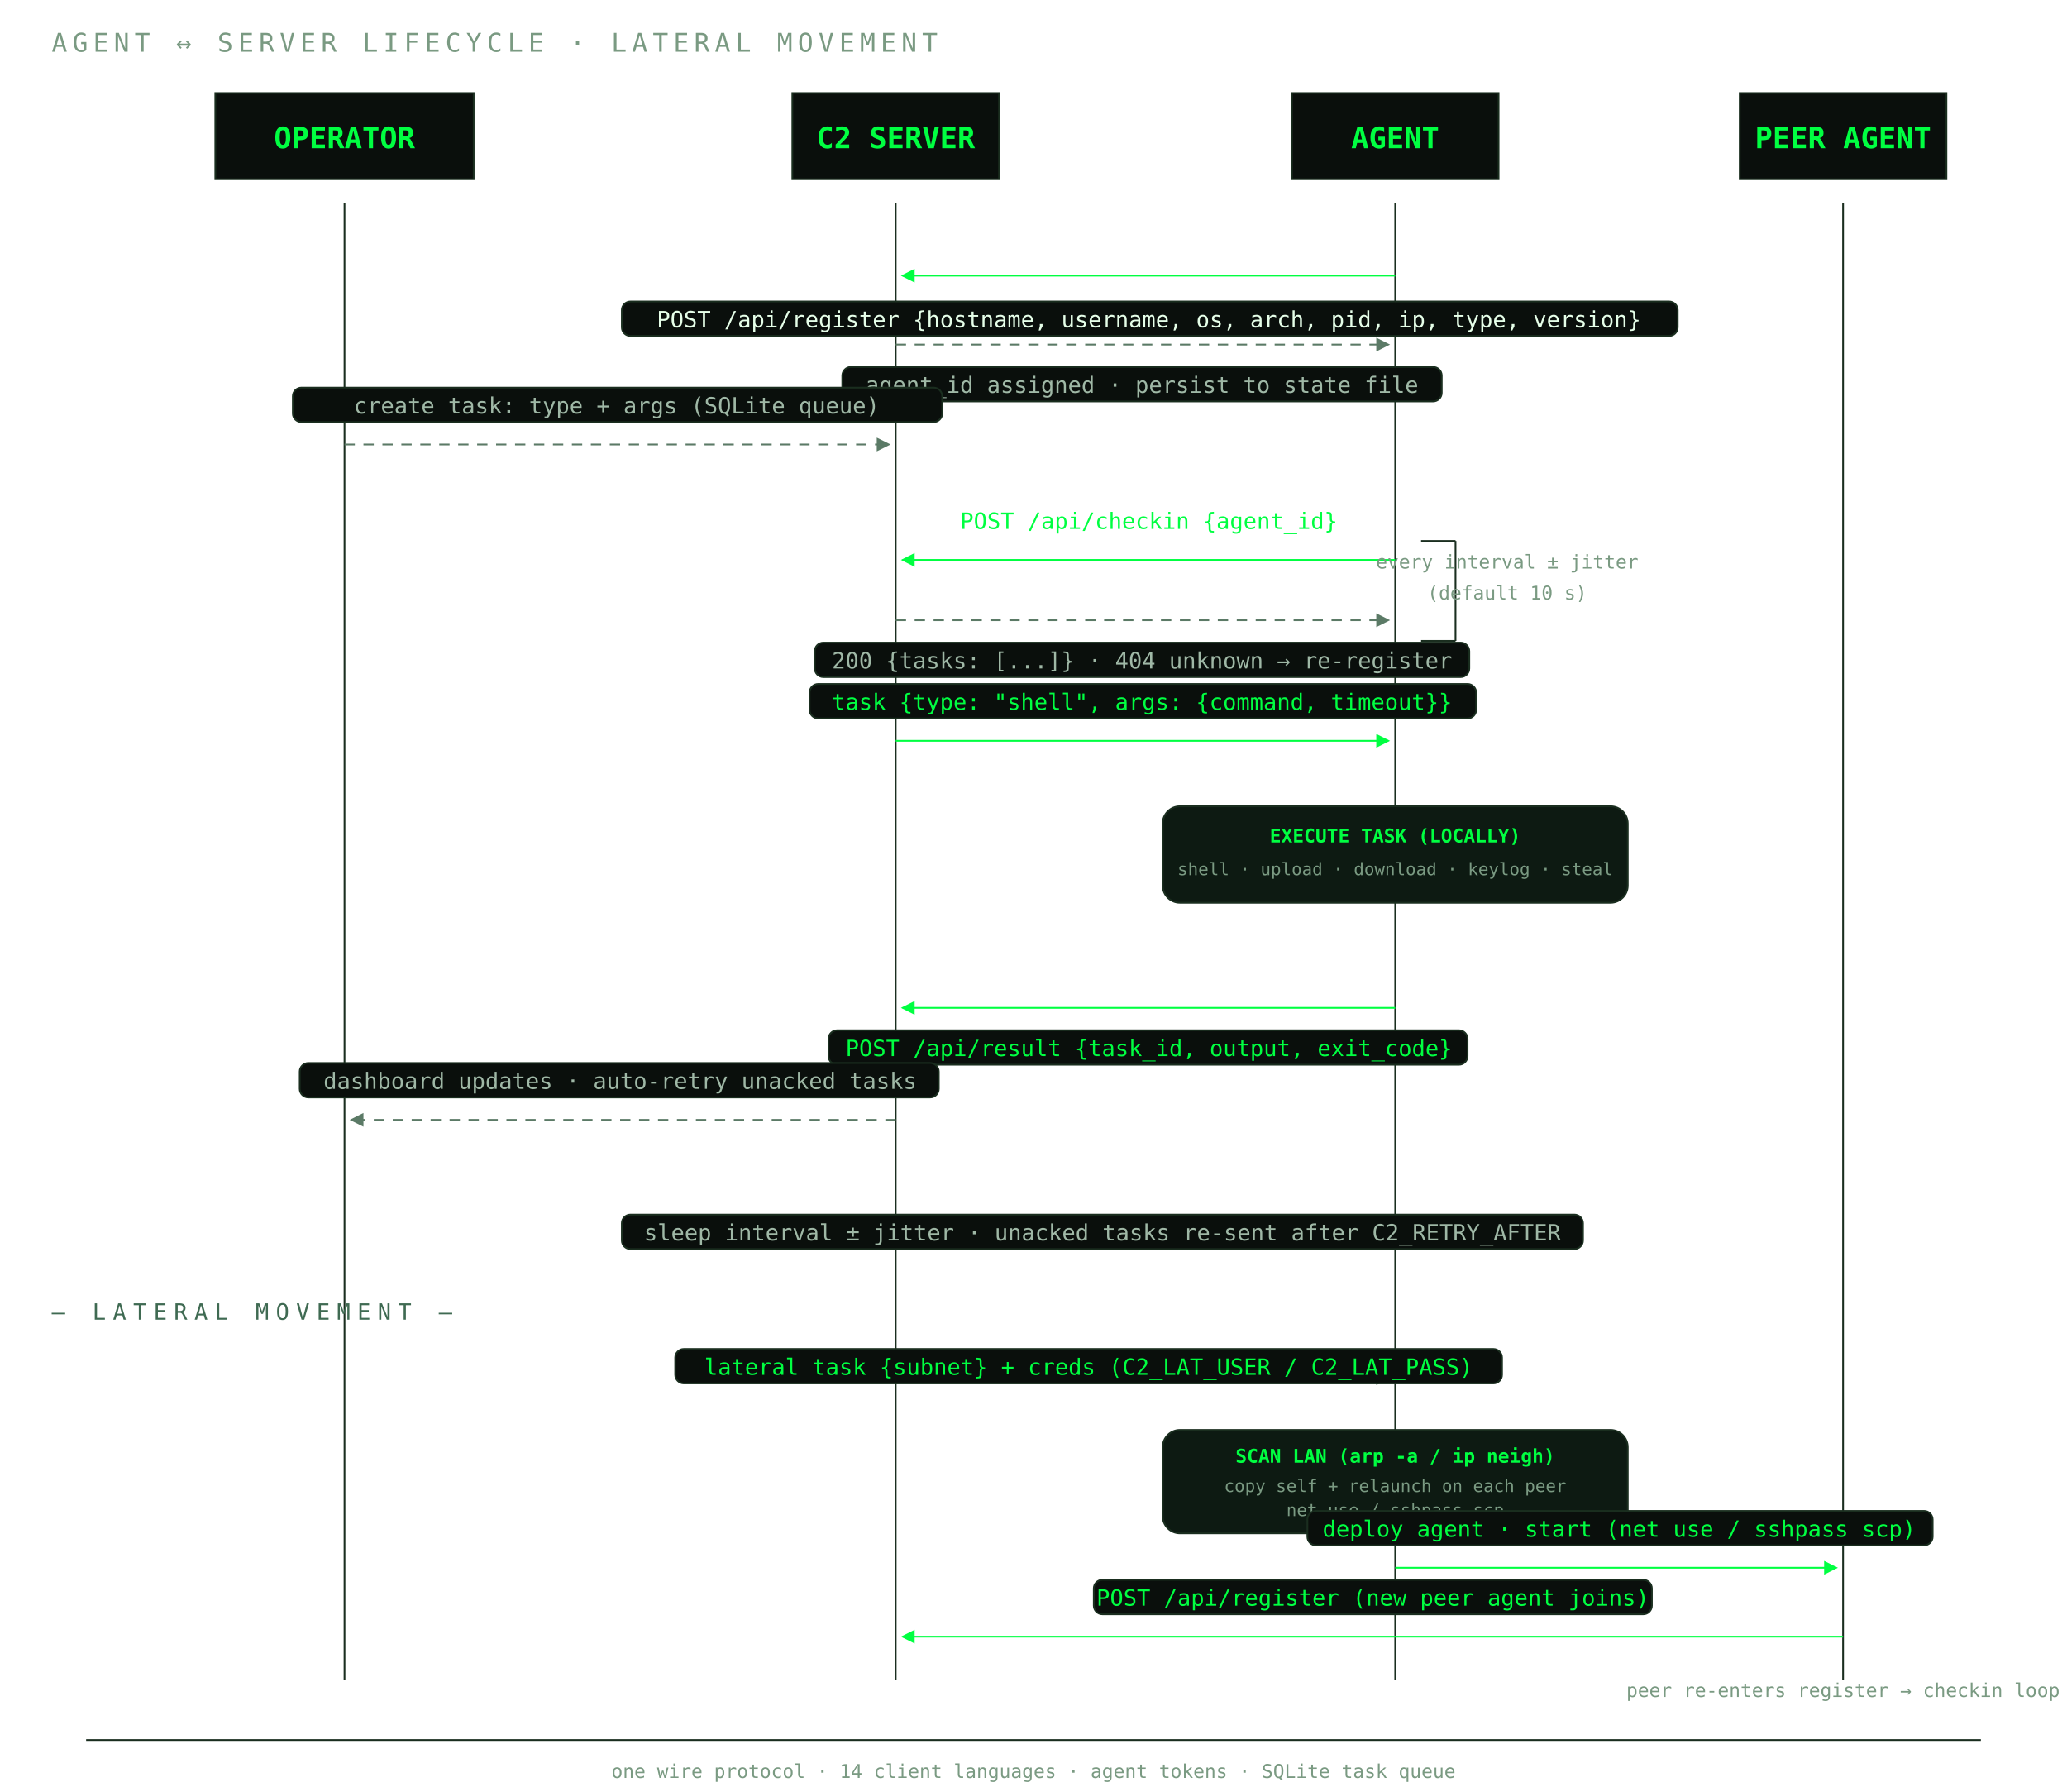
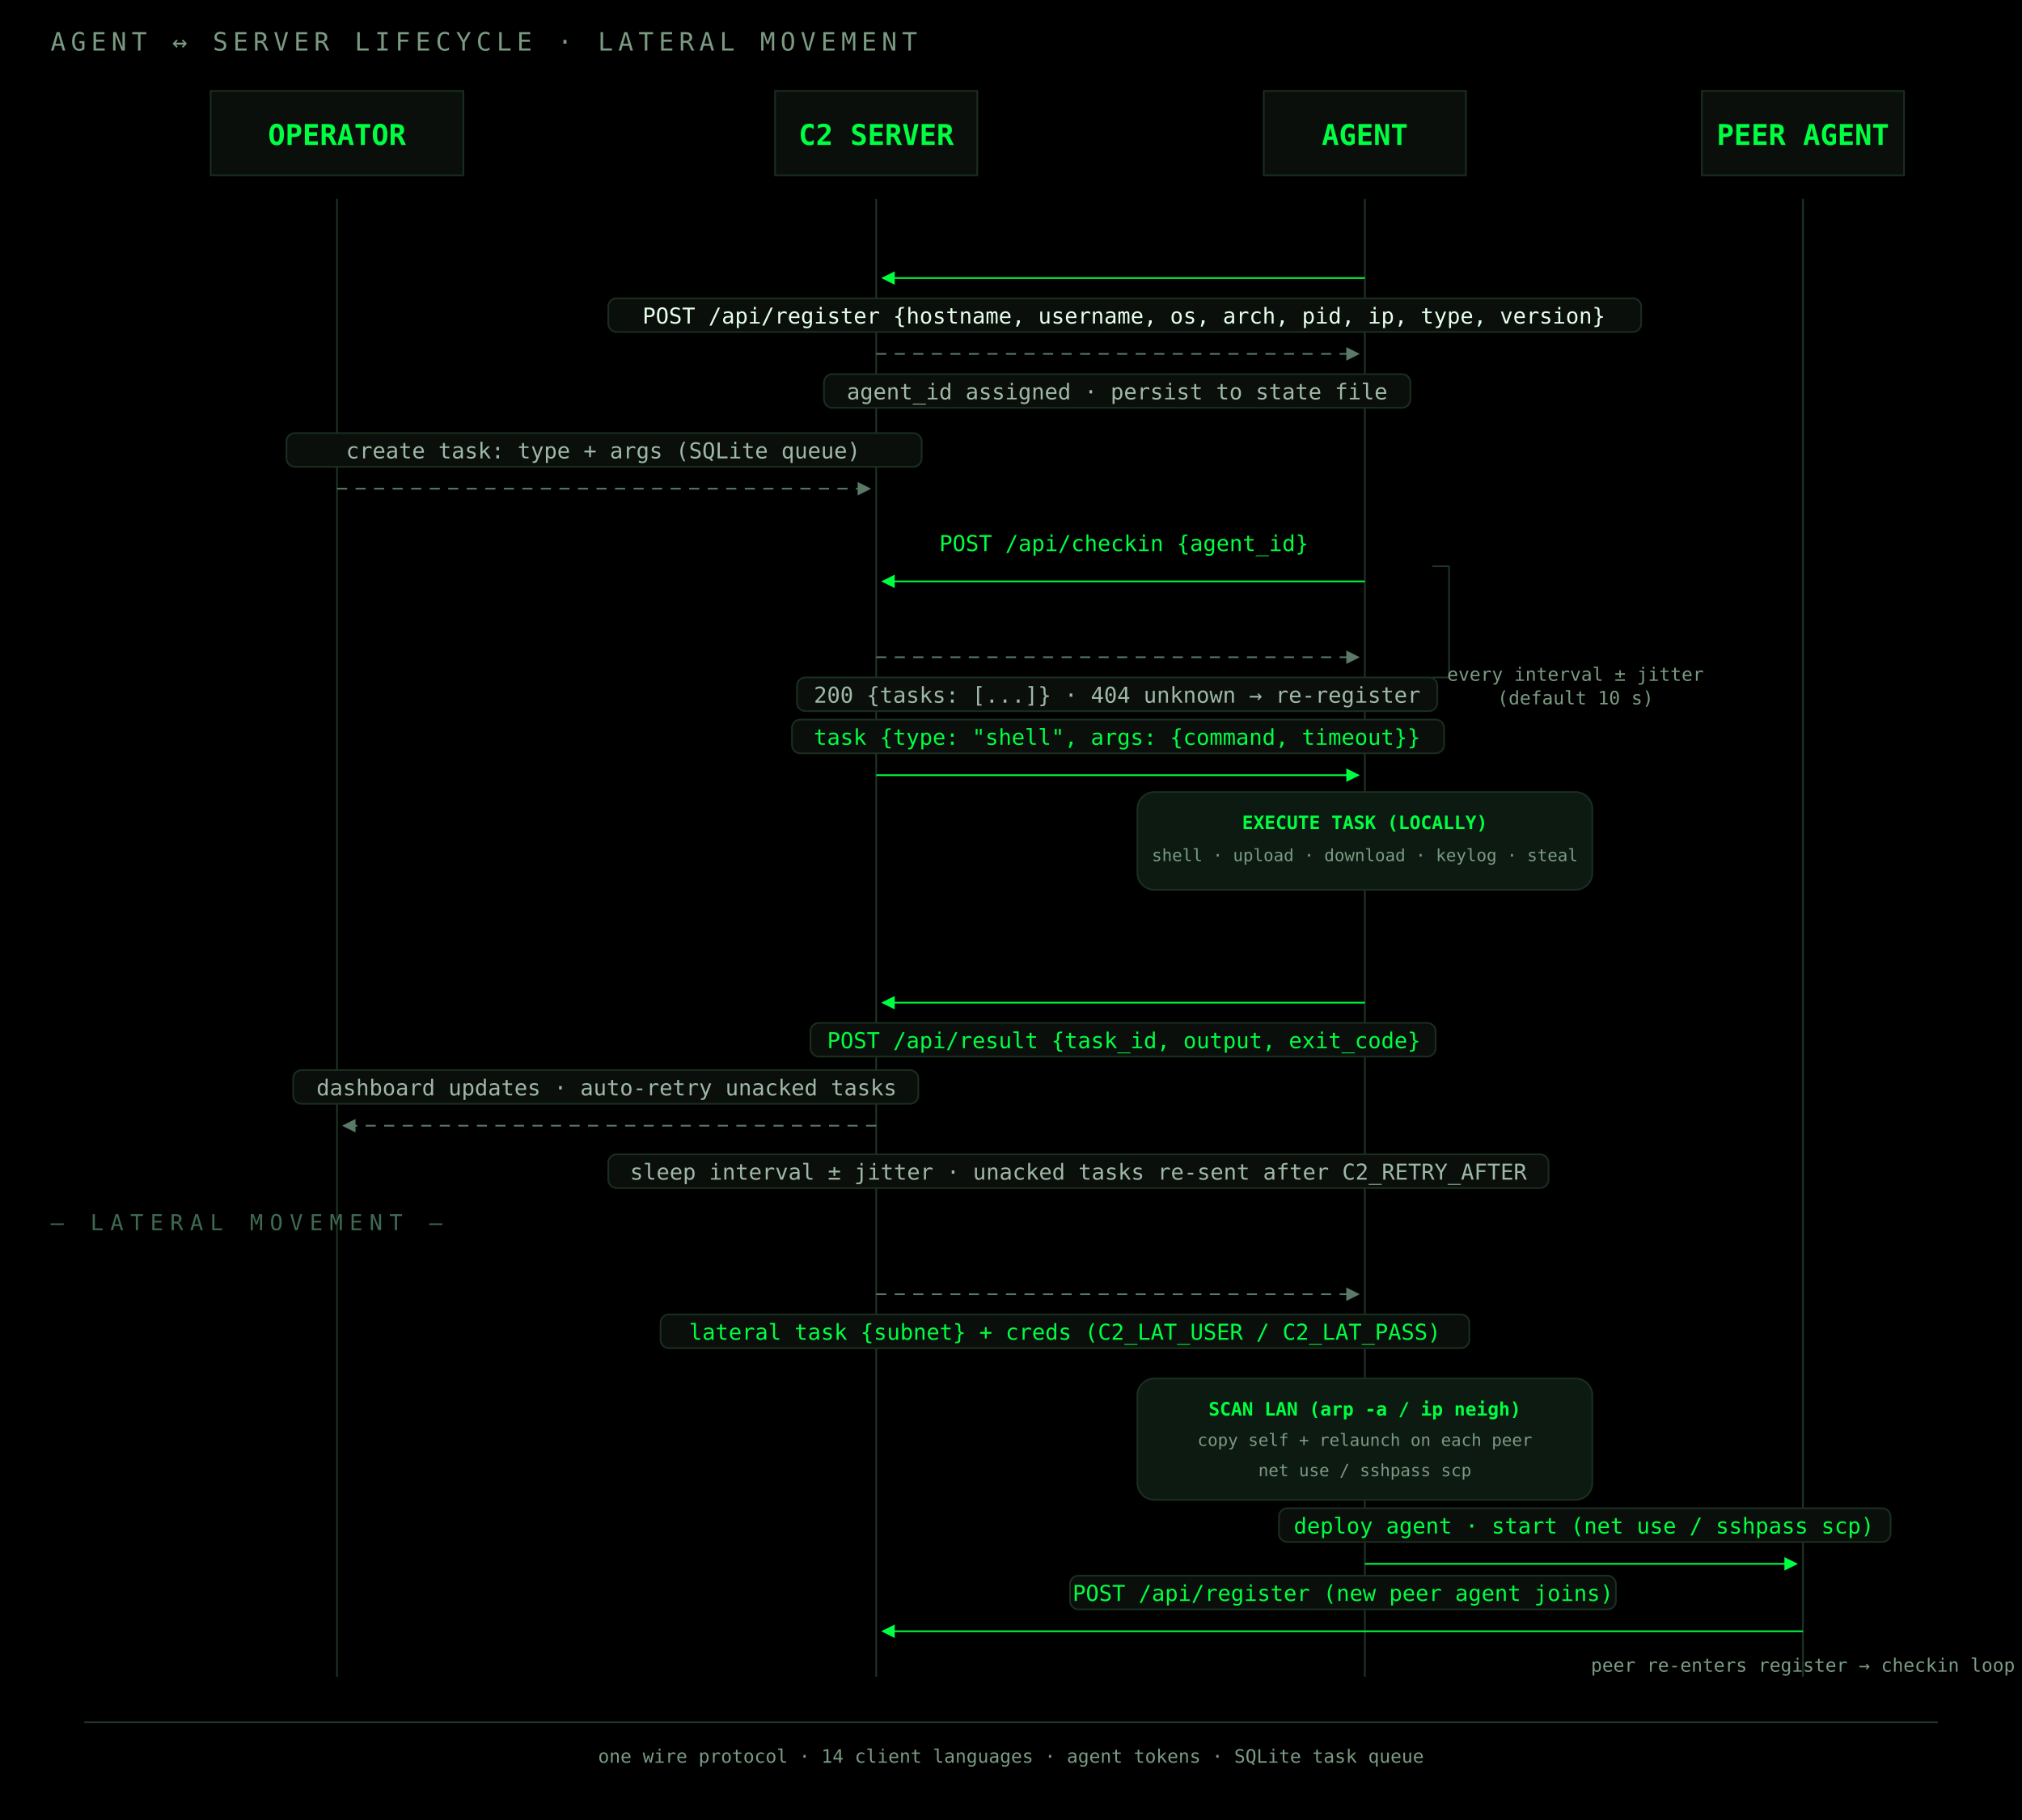
- <svg xmlns="http://www.w3.org/2000/svg" viewBox="0 0 1200 1040" role="img" aria-label="Wym C2 agent lifecycle and lateral movement sequence diagram">
+ <svg xmlns="http://www.w3.org/2000/svg" viewBox="0 0 1200 1080" role="img" aria-label="Wym C2 agent lifecycle and lateral movement sequence diagram">
  <defs>
    <style>
+       .bgfill{ fill: #000000; }
      .sd { stroke: #5b7a66; fill: none; stroke-width: 1px; stroke-dasharray: 6 5; }
      .sg { stroke: #00ff41; fill: none; stroke-width: 1px; }
      .sga{ stroke: #00ff41; fill: none; stroke-width: 1px; }
-       .sgl{ stroke: #1a2e1f; fill: none; stroke-width: 1px; }
+       .sgl{ stroke: #1f3527; fill: none; stroke-width: 1px; }
      .box{ fill: #0d1a12; stroke: #1a2e1f; stroke-width: 1px; rx: 10px; }
      .lane{ fill: #0a0f0c; stroke: #1a2e1f; stroke-width: 1px; }
      .hd { font-family: 'JetBrains Mono', 'Cascadia Code', Consolas, monospace; font-size: 17px; font-weight: bold; fill: #00ff41; text-anchor: middle; }
      .tM { font-family: 'JetBrains Mono', 'Cascadia Code', Consolas, monospace; font-size: 13px; fill: #00ff41; text-anchor: middle; }
      .tW { font-family: 'JetBrains Mono', 'Cascadia Code', Consolas, monospace; font-size: 13px; fill: #e6ffe9; text-anchor: middle; }
      .tD { font-family: 'JetBrains Mono', 'Cascadia Code', Consolas, monospace; font-size: 13px; fill: #9fb8a6; text-anchor: middle; }
      .tS { font-family: 'JetBrains Mono', 'Cascadia Code', Consolas, monospace; font-size: 11px; fill: #7a9a82; text-anchor: middle; }
      .t1 { fill: #7a9a82; font-family: 'JetBrains Mono', 'Cascadia Code', Consolas, monospace; font-size: 15px; letter-spacing: 3px; }
      .sec{ fill: #3f6a52; font-family: 'JetBrains Mono', 'Cascadia Code', Consolas, monospace; font-size: 13px; letter-spacing: 4px; }
      .bd { font-family: 'JetBrains Mono', 'Cascadia Code', Consolas, monospace; font-size: 11px; font-weight: bold; fill: #00ff41; text-anchor: middle; }
      .bb { font-family: 'JetBrains Mono', 'Cascadia Code', Consolas, monospace; font-size: 10px; fill: #7a9a82; text-anchor: middle; }
      .pill { fill: #0a0f0c; stroke: #1a2e1f; stroke-width: 1px; rx: 5px; }
    </style>
    <marker id="ag" markerWidth="8" markerHeight="8" refX="7" refY="4" orient="auto" markerUnits="strokeWidth">
      <path d="M0,0 L8,4 L0,8 Z" fill="#00ff41" />
    </marker>
    <marker id="ad" markerWidth="8" markerHeight="8" refX="7" refY="4" orient="auto" markerUnits="strokeWidth">
      <path d="M0,0 L8,4 L0,8 Z" fill="#5b7a66" />
    </marker>
  </defs>
+   <rect class="bgfill" x="0" y="0" width="1200" height="1080" />
  <text x="30" y="30" class="t1">AGENT ↔ SERVER LIFECYCLE · LATERAL MOVEMENT</text>
  <rect class="lane" x="125" y="54" width="150" height="50" />
  <rect class="lane" x="460" y="54" width="120" height="50" />
  <rect class="lane" x="750" y="54" width="120" height="50" />
  <rect class="lane" x="1010" y="54" width="120" height="50" />
  <text class="hd" x="200" y="86">OPERATOR</text>
  <text class="hd" x="520" y="86">C2 SERVER</text>
  <text class="hd" x="810" y="86">AGENT</text>
  <text class="hd" x="1070" y="86">PEER AGENT</text>
-   <line class="sgl" x1="200" y1="118" x2="200" y2="975" />
-   <line class="sgl" x1="520" y1="118" x2="520" y2="975" />
-   <line class="sgl" x1="810" y1="118" x2="810" y2="975" />
-   <line class="sgl" x1="1070" y1="118" x2="1070" y2="975" />
-   <line class="sg" x1="810" y1="160" x2="524" y2="160" marker-end="url(#ag)" />
-   <rect class="pill" x="361" y="175" width="613" height="20" />
-   <text class="tW" x="667" y="190">POST /api/register {hostname, username, os, arch, pid, ip, type, version}</text>
-   <line class="sd" x1="520" y1="200" x2="806" y2="200" marker-end="url(#ad)" />
-   <rect class="pill" x="489" y="213" width="348" height="20" />
-   <text class="tD" x="663" y="228">agent_id assigned · persist to state file</text>
-   <line class="sd" x1="200" y1="258" x2="516" y2="258" marker-end="url(#ad)" />
-   <rect class="pill" x="170" y="225" width="377" height="20" />
-   <text class="tD" x="358" y="240">create task: type + args (SQLite queue)</text>
-   <line class="sg" x1="810" y1="325" x2="524" y2="325" marker-end="url(#ag)" />
-   <text class="tM" x="667" y="307">POST /api/checkin {agent_id}</text>
-   <line class="sgl" x1="845" y1="314" x2="845" y2="372" />
-   <path class="sgl" d="M 835 314 L 845 314 M 835 372 L 845 372 M 835 314 L 825 314 M 835 372 L 825 372" />
-   <text class="tS" x="875" y="330" text-anchor="start">every interval ± jitter</text>
-   <text class="tS" x="875" y="348" text-anchor="start">(default 10 s)</text>
-   <line class="sd" x1="520" y1="360" x2="806" y2="360" marker-end="url(#ad)" />
-   <rect class="pill" x="473" y="373" width="380" height="20" />
-   <text class="tD" x="663" y="388">200 {tasks: [...]} · 404 unknown → re-register</text>
-   <line class="sg" x1="520" y1="430" x2="806" y2="430" marker-end="url(#ag)" />
-   <rect class="pill" x="470" y="397" width="387" height="20" />
-   <text class="tM" x="663" y="412">task {type: "shell", args: {command, timeout}}</text>
-   <rect class="box" x="675" y="468" width="270" height="56" />
-   <text class="bd" x="810" y="489">EXECUTE TASK (LOCALLY)</text>
-   <text class="bb" x="810" y="508">shell · upload · download · keylog · steal</text>
-   <line class="sg" x1="810" y1="585" x2="524" y2="585" marker-end="url(#ag)" />
-   <rect class="pill" x="481" y="598" width="371" height="20" />
-   <text class="tM" x="667" y="613">POST /api/result {task_id, output, exit_code}</text>
-   <line class="sd" x1="520" y1="650" x2="204" y2="650" marker-end="url(#ad)" />
-   <rect class="pill" x="174" y="617" width="371" height="20" />
-   <text class="tD" x="360" y="632">dashboard updates · auto-retry unacked tasks</text>
-   <rect class="pill" x="361" y="705" width="558" height="20" />
-   <text class="tD" x="640" y="720">sleep interval ± jitter · unacked tasks re-sent after C2_RETRY_AFTER</text>
-   <text x="30" y="766" class="sec">— LATERAL MOVEMENT —</text>
-   <line class="sd" x1="520" y1="800" x2="806" y2="800" marker-end="url(#ad)" />
-   <rect class="pill" x="392" y="783" width="480" height="20" />
-   <text class="tM" x="632" y="798">lateral task {subnet} + creds (C2_LAT_USER / C2_LAT_PASS)</text>
-   <rect class="box" x="675" y="830" width="270" height="60" />
-   <text class="bd" x="810" y="849">SCAN LAN (arp -a / ip neigh)</text>
-   <text class="bb" x="810" y="866">copy self + relaunch on each peer</text>
-   <text class="bb" x="810" y="880">net use / sshpass scp</text>
-   <line class="sga" x1="810" y1="910" x2="1066" y2="910" marker-end="url(#ag)" />
-   <rect class="pill" x="759" y="877" width="363" height="20" />
-   <text class="tM" x="940" y="892">deploy agent · start (net use / sshpass scp)</text>
-   <line class="sga" x1="1070" y1="950" x2="524" y2="950" marker-end="url(#ag)" />
-   <rect class="pill" x="635" y="917" width="324" height="20" />
-   <text class="tM" x="797" y="932">POST /api/register (new peer agent joins)</text>
-   <text class="tS" x="1070" y="985">peer re-enters register → checkin loop</text>
-   <line class="sgl" x1="50" y1="1010" x2="1150" y2="1010" />
-   <text class="tS" x="600" y="1032">one wire protocol · 14 client languages · agent tokens · SQLite task queue</text>
+   <line class="sgl" x1="200" y1="118" x2="200" y2="995" />
+   <line class="sgl" x1="520" y1="118" x2="520" y2="995" />
+   <line class="sgl" x1="810" y1="118" x2="810" y2="995" />
+   <line class="sgl" x1="1070" y1="118" x2="1070" y2="995" />
+   <line class="sg" x1="810" y1="165" x2="524" y2="165" marker-end="url(#ag)" />
+   <rect class="pill" x="361" y="177" width="613" height="20" />
+   <text class="tW" x="667" y="192">POST /api/register {hostname, username, os, arch, pid, ip, type, version}</text>
+   <line class="sd" x1="520" y1="210" x2="806" y2="210" marker-end="url(#ad)" />
+   <rect class="pill" x="489" y="222" width="348" height="20" />
+   <text class="tD" x="663" y="237">agent_id assigned · persist to state file</text>
+   <line class="sd" x1="200" y1="290" x2="516" y2="290" marker-end="url(#ad)" />
+   <rect class="pill" x="170" y="257" width="377" height="20" />
+   <text class="tD" x="358" y="272">create task: type + args (SQLite queue)</text>
+   <line class="sg" x1="810" y1="345" x2="524" y2="345" marker-end="url(#ag)" />
+   <text class="tM" x="667" y="327">POST /api/checkin {agent_id}</text>
+   <line class="sgl" x1="860" y1="336" x2="860" y2="402" />
+   <line class="sgl" x1="850" y1="336" x2="860" y2="336" />
+   <line class="sgl" x1="850" y1="402" x2="860" y2="402" />
+   <text class="tS" x="935" y="404">every interval ± jitter</text>
+   <text class="tS" x="935" y="418">(default 10 s)</text>
+   <line class="sd" x1="520" y1="390" x2="806" y2="390" marker-end="url(#ad)" />
+   <rect class="pill" x="473" y="402" width="380" height="20" />
+   <text class="tD" x="663" y="417">200 {tasks: [...]} · 404 unknown → re-register</text>
+   <line class="sg" x1="520" y1="460" x2="806" y2="460" marker-end="url(#ag)" />
+   <rect class="pill" x="470" y="427" width="387" height="20" />
+   <text class="tM" x="663" y="442">task {type: "shell", args: {command, timeout}}</text>
+   <rect class="box" x="675" y="470" width="270" height="58" />
+   <text class="bd" x="810" y="492">EXECUTE TASK (LOCALLY)</text>
+   <text class="bb" x="810" y="511">shell · upload · download · keylog · steal</text>
+   <line class="sg" x1="810" y1="595" x2="524" y2="595" marker-end="url(#ag)" />
+   <rect class="pill" x="481" y="607" width="371" height="20" />
+   <text class="tM" x="667" y="622">POST /api/result {task_id, output, exit_code}</text>
+   <line class="sd" x1="520" y1="668" x2="204" y2="668" marker-end="url(#ad)" />
+   <rect class="pill" x="174" y="635" width="371" height="20" />
+   <text class="tD" x="360" y="650">dashboard updates · auto-retry unacked tasks</text>
+   <rect class="pill" x="361" y="685" width="558" height="20" />
+   <text class="tD" x="640" y="700">sleep interval ± jitter · unacked tasks re-sent after C2_RETRY_AFTER</text>
+   <text x="30" y="730" class="sec">— LATERAL MOVEMENT —</text>
+   <line class="sd" x1="520" y1="768" x2="806" y2="768" marker-end="url(#ad)" />
+   <rect class="pill" x="392" y="780" width="480" height="20" />
+   <text class="tM" x="632" y="795">lateral task {subnet} + creds (C2_LAT_USER / C2_LAT_PASS)</text>
+   <rect class="box" x="675" y="818" width="270" height="72" />
+   <text class="bd" x="810" y="840">SCAN LAN (arp -a / ip neigh)</text>
+   <text class="bb" x="810" y="858">copy self + relaunch on each peer</text>
+   <text class="bb" x="810" y="876">net use / sshpass scp</text>
+   <line class="sga" x1="810" y1="928" x2="1066" y2="928" marker-end="url(#ag)" />
+   <rect class="pill" x="759" y="895" width="363" height="20" />
+   <text class="tM" x="940" y="910">deploy agent · start (net use / sshpass scp)</text>
+   <line class="sga" x1="1070" y1="968" x2="524" y2="968" marker-end="url(#ag)" />
+   <rect class="pill" x="635" y="935" width="324" height="20" />
+   <text class="tM" x="797" y="950">POST /api/register (new peer agent joins)</text>
+   <text class="tS" x="1070" y="992">peer re-enters register → checkin loop</text>
+   <line class="sgl" x1="50" y1="1022" x2="1150" y2="1022" />
+   <text class="tS" x="600" y="1046">one wire protocol · 14 client languages · agent tokens · SQLite task queue</text>
</svg>
